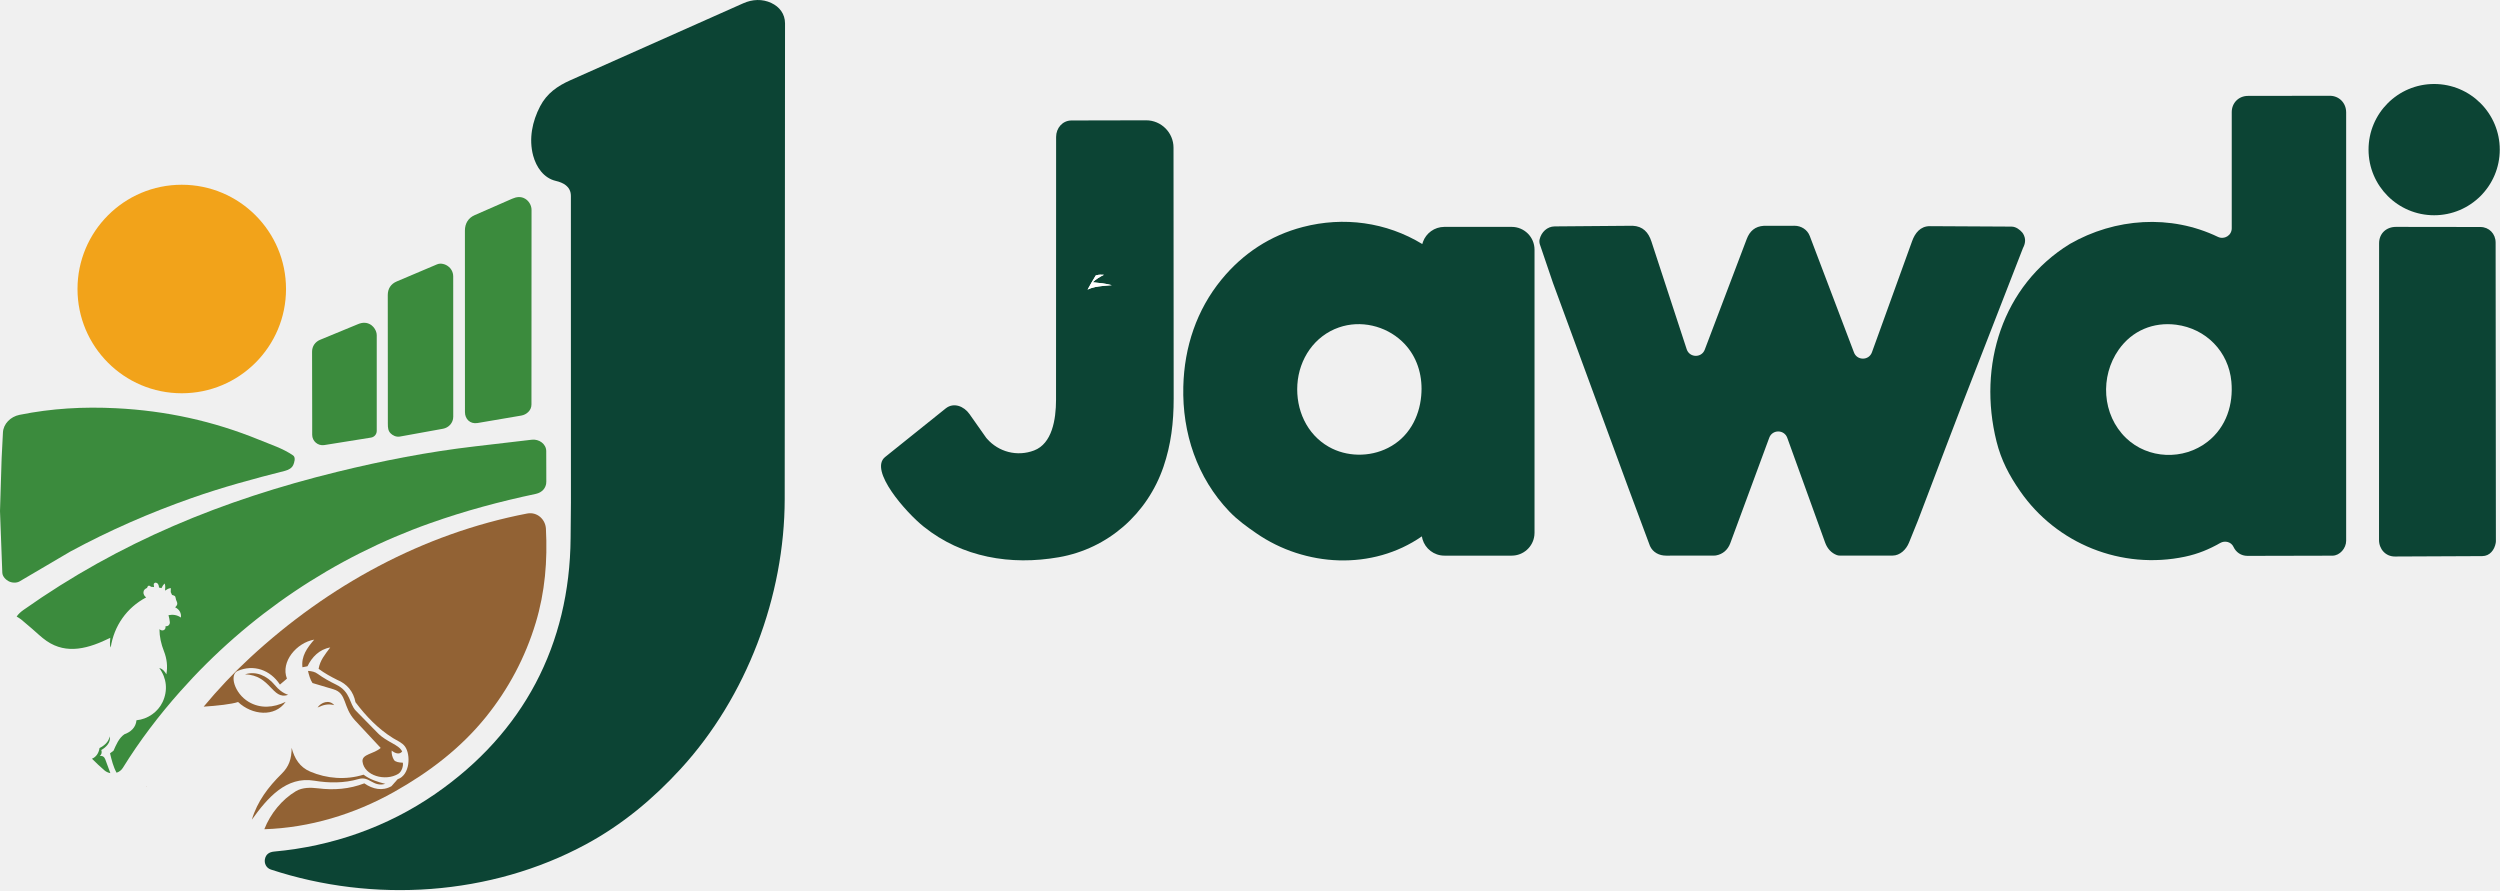
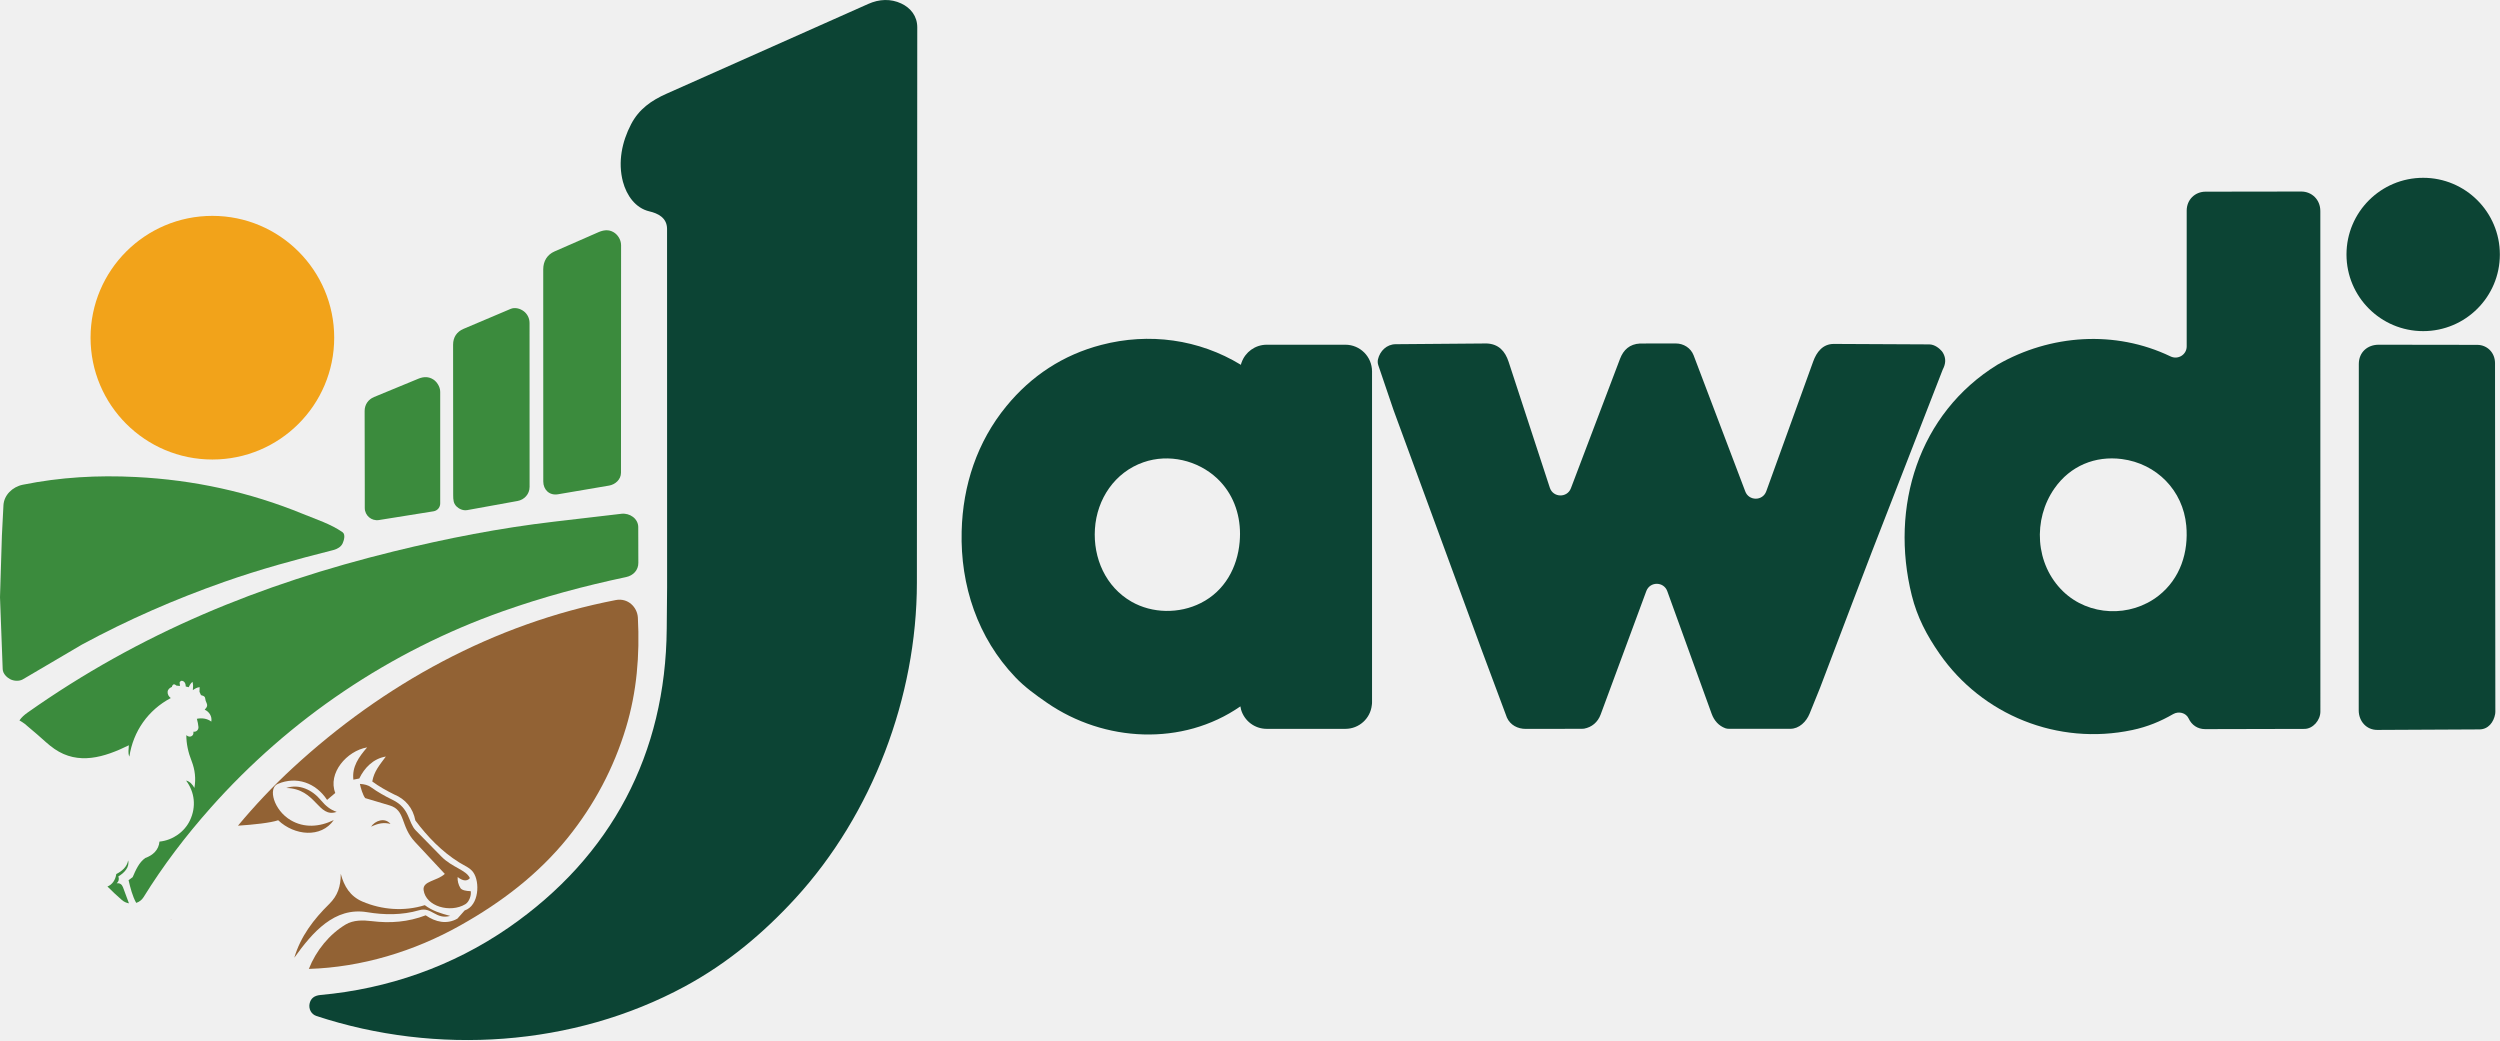
- <svg xmlns="http://www.w3.org/2000/svg" viewBox="0 0 627.75 223.5" role="img" aria-label="Jawdi">
+ <svg xmlns="http://www.w3.org/2000/svg" viewBox="0 0 537.25 223.5" role="img" aria-label="Jawdi">
  <path fill="#0C4434" d="M109.32,199.33C131.46,184.01 143.06,161.9 143.28,135.12L143.36,126.18L143.35,49.2C143.35,46.77 141.34,45.84 139.58,45.43C136.52,44.72 134.65,41.96 133.87,39.06C132.76,34.86 133.64,30.49 135.62,26.7C137.31,23.45 139.97,21.59 143.26,20.13L186.6,0.84C188.95,-0.21 191.42,-0.31 193.68,0.75C195.71,1.7 197.12,3.47 197.12,5.88L197.04,125.26C197.02,149.73 187.48,174.99 170.93,193.05C164,200.61 156.24,207.08 147.16,211.99C123.18,224.95 93.79,226.83 68.01,218.34C66.83,217.95 66.32,216.77 66.52,215.73C66.76,214.54 67.54,213.94 68.9,213.82C83.35,212.51 97.25,207.68 109.32,199.33Z" />
  <path fill="#926234" d="M36.71,197.55C36.77,197.56 36.82,197.57 36.89,197.59C36.82,197.6 36.77,197.6 36.7,197.6C36.7,197.58 36.71,197.57 36.71,197.55Z" />
  <path fill="#926234" d="M72.35,174.47C68.31,175.89 67.98,169.46 61.51,169.34C64.25,168.41 67.08,169.69 68.97,171.98C69.94,173.15 70.97,174.01 72.35,174.47Z" />
  <path fill="#926234" d="M83.92,177.06C82.46,176.69 81.26,176.93 79.74,177.66C80.58,176.38 82.67,175.58 83.92,177.06Z" />
  <path fill="#926234" d="M77.85,193.73C82.06,195.54 86.87,195.9 91.29,194.52C92.94,195.76 94.73,196.3 96.75,196.83C93.61,197.69 92.8,194.81 90.08,195.61C86.35,196.69 82.57,196.64 78.89,196.03C71.88,194.87 67.17,200.34 63.24,205.82C64.61,201.22 67.4,197.56 70.74,194.28C72.56,192.48 73.23,190.55 73.23,187.78C73.94,190.48 75.26,192.61 77.85,193.73Z" />
  <path fill="#926234" d="M98.35,188.47C98.28,189.25 98.5,190.14 98.95,190.85C99.26,191.31 100.17,191.49 101.15,191.51C101.33,192.29 100.88,193.78 100.01,194.31C96.78,196.27 91.48,194.8 91.03,191.26C90.79,189.31 93.91,189.36 95.59,187.8L89.18,180.93C86,177.53 87.23,174.13 83.73,173.08L78.47,171.51C77.93,170.75 77.54,169.39 77.34,168.46C78.35,168.53 79.08,168.71 79.7,169.16C81.21,170.24 82.71,171.08 84.35,171.88C88.15,173.71 87.65,176.72 89.35,178.46L94.86,184.08C97.2,186.45 100.2,186.94 100.98,188.71C100.25,189.59 99.16,189.13 98.35,188.47Z" />
  <path fill="#926234" d="M134.52,156.39C131.9,165.06 127.69,173 122.01,180.04C115.65,187.91 107.74,193.92 98.96,198.85C88.97,204.47 77.68,207.87 66.37,208.22C67.93,204.26 70.8,200.76 74.29,198.67C75.95,197.69 78,197.72 79.87,197.95C83.88,198.45 87.72,198.14 91.48,196.7C93.58,198.16 96.04,198.71 98.3,197.41L99.85,195.66C102.97,194.63 103.18,189.47 101.68,187.43C100.98,186.46 99.69,185.97 98.67,185.33C94.94,183 91.89,179.83 89.26,176.32C88.75,173.66 87.16,171.73 84.67,170.71C83.04,169.89 81.53,169.07 80,167.94C80.38,165.78 81.56,164.41 82.92,162.58C80.21,163.03 78.31,165.01 77.21,167.3L75.94,167.55C75.62,164.76 77.09,162.71 78.9,160.61C74.5,161.37 70.39,166.17 72.05,170.41L70.29,171.9C67.87,168.2 63.68,166.75 59.68,168.47C57.54,169.39 58.84,174.09 62.44,176.24C65.35,177.97 68.66,177.73 71.73,176.23C69,180.15 63.28,179.59 59.78,176.27C58.21,176.82 54.52,177.22 51.14,177.44C54.75,173.11 58.64,168.97 62.89,165.05C82.42,147.02 106.16,134 132.34,128.95C134.91,128.45 136.95,130.44 137.08,132.74C137.5,140.81 136.86,148.63 134.52,156.39Z" />
  <path fill="#F2A31A" d="M71.82,72.57C71.82,87.03 60.1,98.75 45.64,98.75C31.18,98.75 19.46,87.03 19.46,72.57C19.46,58.11 31.18,46.39 45.64,46.39C60.1,46.39 71.82,58.11 71.82,72.57Z" />
  <path fill="#3B8B3D" d="M27.67,194.02C27.68,194.06 27.71,194.1 27.72,194.13C27.16,194.03 26.63,193.8 26.18,193.4C25.11,192.47 24.09,191.52 23.09,190.51C24.13,190.11 24.82,189.08 24.99,187.83C26.16,187.25 27.3,186.31 27.54,184.9C27.9,186.35 26.66,187.64 25.44,188.33C25.61,188.89 25.57,189.34 25.08,189.83C25.77,189.72 26.21,190.08 26.43,190.67L27.67,194.02Z" />
  <path fill="#3B8B3D" d="M137.18,120.95C137.19,122.52 136.1,123.68 134.56,124.01C125.56,125.92 116.79,128.26 108.05,131.36C83.88,139.91 62.24,154.47 45.24,173.63C39.86,179.7 35.08,185.97 30.84,192.82C30.47,193.42 29.9,193.83 29.27,194.03C28.45,192.56 28.02,190.8 27.63,189.15L28.51,188.5C29.15,187.03 29.87,185.31 31.23,184.38C32.82,183.81 34.11,182.69 34.27,180.86C37.13,180.58 39.67,178.75 40.83,176.28C42.19,173.4 41.87,170.26 39.99,167.74C40.85,167.95 41.37,168.62 41.78,169.32C42.13,167.31 41.9,165.4 41.18,163.55C40.46,161.75 40.04,159.86 40.04,157.99C40.44,158.31 40.77,158.37 41.08,158.24C41.5,158.06 41.6,157.74 41.57,157.24C42.18,157.33 42.68,156.86 42.65,156.24C42.61,155.67 42.47,155.11 42.31,154.47C43.39,154.25 44.52,154.4 45.41,155.07C45.61,153.96 44.98,152.96 43.99,152.51C44.23,152.27 44.47,151.95 44.51,151.68C44.57,151.29 44.31,150.96 44.2,150.6C44.13,150.38 44.11,149.99 44.01,149.81C43.89,149.57 43.46,149.46 43.19,149.38L42.87,148.67L42.9,147.67C42.3,147.73 41.95,147.97 41.44,148.31C41.5,147.65 41.55,147.19 41.37,146.52C40.91,146.9 40.75,147.27 40.55,147.68L39.92,147.53C39.92,146.94 39.67,146.34 39.04,146.3C38.88,146.29 38.58,146.55 38.6,146.71L38.68,147.41L37.93,147.34C37.76,147.19 37.53,147.05 37.38,147.06C37.16,147.08 36.97,147.38 36.94,147.62C36.46,147.82 36.06,148.14 36.02,148.69C35.99,149.2 36.25,149.68 36.7,150.01C31.83,152.59 28.63,157.14 27.8,162.59C27.45,161.8 27.67,161.01 27.69,160.16C22.41,162.76 16.83,164.48 11.7,160.94C10.36,160.02 9.25,158.9 8.02,157.85L5.3,155.54C4.94,155.27 4.56,155.03 4.18,154.82C4.61,154.17 5.23,153.63 5.89,153.16C30.14,136.04 55.87,125.56 84.63,118.49C96.1,115.68 107.4,113.47 119.12,112.1L133.56,110.41C135.33,110.21 137.15,111.45 137.16,113.27L137.18,120.95Z" />
  <path fill="#3B8B3D" d="M17.61,138.52L4.91,145.99C4.13,146.44 2.98,146.37 2.19,145.96C1.57,145.64 0.62,144.84 0.58,143.81L0,128.33L0.41,115.07L0.74,108.6C0.85,106.41 2.65,104.63 4.89,104.17C12.97,102.54 20.95,102.09 29.2,102.51C41.66,103.13 53.59,105.73 65.12,110.45C68.07,111.67 71,112.57 73.6,114.36C74.33,114.87 73.88,116.22 73.63,116.77C73.3,117.5 72.54,117.97 71.62,118.21C63.66,120.23 55.94,122.31 48.14,125.06C37.58,128.78 27.57,133.14 17.61,138.52Z" />
  <path fill="#3B8B3D" d="M119.92,106.22C118.02,106.54 116.75,105.19 116.75,103.48L116.74,57.89C116.74,56.1 117.61,54.71 119.18,54.03L128.58,49.91C129.64,49.45 130.78,49.24 131.89,49.92C132.63,50.36 133.47,51.39 133.47,52.71L133.45,101.58C133.45,103.08 132.18,104.13 130.9,104.35L119.92,106.22Z" />
  <path fill="#3B8B3D" d="M100.42,109.62C99.42,109.8 98.55,109.28 98.09,108.82C97.45,108.17 97.39,107.43 97.39,106.42L97.37,74.07C97.37,72.47 98.17,71.28 99.62,70.67L109.74,66.38C110.66,65.99 111.79,66.3 112.56,66.89C113.18,67.35 113.8,68.24 113.8,69.4L113.81,104.63C113.81,106.2 112.66,107.4 111.23,107.66L100.42,109.62Z" />
  <path fill="#3B8B3D" d="M94.6,84.2C94.6,83.04 93.82,82.03 93.18,81.59C92.14,80.89 91.03,80.93 89.95,81.37L80.38,85.32C79.14,85.84 78.36,86.94 78.36,88.31L78.39,104.98L78.39,109.17C78.39,110.78 79.83,112.01 81.42,111.76L93.16,109.88C93.99,109.75 94.6,109.04 94.6,108.2L94.6,84.2Z" />
-   <path fill="#0C4434" d="M623.28,139.64L601.36,139.74C598.99,139.75 597.36,137.83 597.37,135.56L597.39,61.1C597.39,58.56 599.27,56.96 601.65,56.97L622.83,57C624.98,57 626.65,58.68 626.65,60.91L626.72,135.9C626.72,136.04 626.71,136.19 626.68,136.33C626.37,138.05 625.22,139.63 623.28,139.64Z" />
-   <path fill="#0C4434" d="M627.69,37.57C627.69,46.67 620.31,54.05 611.21,54.05C602.11,54.05 594.74,46.67 594.74,37.57C594.74,28.47 602.11,21.09 611.21,21.09C620.31,21.09 627.69,28.47 627.69,37.57Z" />
-   <path fill="#0C4434" d="M508.02,58.71C507.95,58.59 507.87,58.47 507.78,58.37C507.25,57.76 506.26,56.91 505.1,56.9L484.58,56.79C482.19,56.78 480.85,58.55 480.13,60.55L470.04,88.47C469.27,90.59 466.26,90.58 465.51,88.44L454.43,59.25C453.81,57.63 452.25,56.69 450.6,56.69L442.91,56.7C440.69,56.83 439.35,58.05 438.61,60L428.06,87.81C427.26,89.92 424.24,89.85 423.53,87.7L414.67,60.63C413.93,58.35 412.54,56.81 409.96,56.69L390.38,56.85C388.48,56.87 387.02,58.31 386.6,60.09C386.5,60.52 386.53,60.97 386.67,61.39L389.94,71.01L408.87,122.5L414.31,137.1C415.03,138.69 416.61,139.53 418.39,139.52L430.44,139.51C430.59,139.51 430.74,139.5 430.89,139.47C432.56,139.17 433.84,138.09 434.46,136.44L444.26,109.91C445.04,107.81 448.01,107.82 448.78,109.93L458.31,136.3C458.85,137.76 459.85,138.87 461.25,139.39C461.5,139.48 461.76,139.51 462.02,139.51L475.21,139.51C477.11,139.51 478.66,137.97 479.35,136.25L481.6,130.69L488.69,112.03L492.73,101.47L507.97,62.28C508.62,61.06 508.71,59.9 508.02,58.71Z" />
-   <path fill="#0C4434" d="M554.33,110.91C548.26,115.66 539.34,115.29 533.84,109.98C527.79,104.14 527.29,94.52 532,87.81C535.39,82.99 540.73,80.8 546.45,81.54C553.91,82.51 559.61,88.26 560.3,95.83C560.82,101.49 559.07,107.21 554.33,110.91ZM589.12,28.23C589.12,25.8 587.3,24.04 585,24.05L564.46,24.08C562.16,24.08 560.39,25.82 560.39,28.15L560.39,57.33C560.39,59.11 558.52,60.25 556.92,59.48C545.03,53.77 531.12,54.73 519.73,61.26C502.71,71.75 496.59,91.86 501.32,110.83C502.49,115.55 504.52,119.4 507.27,123.35C516.42,136.55 532.71,143.15 548.67,139.78C551.96,139.08 554.78,137.9 557.48,136.35C558.67,135.66 560.25,136.06 560.82,137.3C561.45,138.66 562.71,139.58 564.37,139.58L585.69,139.53C587.5,139.52 589.12,137.69 589.12,135.79L589.12,28.23Z" />
-   <path fill="#0C4434" d="M231.94,132.24C227.52,128.71 218.1,118.08 222.26,114.75L237.46,102.56C239.47,100.95 242.06,102.01 243.43,103.96L247.62,109.91C247.68,109.99 247.74,110.07 247.81,110.14C250.75,113.51 255.43,114.72 259.66,113.11C264.15,111.4 265.17,105.41 265.17,100.36L265.19,34.38C265.19,32.15 266.81,30.25 269.06,30.25L287.78,30.21C291.57,30.2 294.67,33.3 294.67,37.08L294.71,100.05C294.71,106.07 294.06,111.6 292.15,117.2C288.12,129 278.22,137.77 265.89,139.92C253.77,142.04 241.58,139.97 231.94,132.24Z" />
-   <path fill="#0C4434" d="M348.55,112.46C343.88,114.84 338.09,114.73 333.63,112.18C328.08,109.01 325.36,102.82 325.77,96.54C326.19,90.11 330.06,84.35 336.2,82.22C341.66,80.32 347.86,81.79 352.02,85.69C355.38,88.84 356.95,93.13 356.95,97.62C356.95,98.2 356.92,98.78 356.87,99.38C356.39,104.81 353.68,109.87 348.55,112.46ZM379.59,56.97L362.69,56.97L362.66,56.97C360.19,56.98 358.09,58.55 357.3,60.75C357.23,60.92 357.17,61.1 357.14,61.28C348.09,55.77 337.4,54.33 327.14,57C318.95,59.13 312.09,63.65 306.74,70.17C300.47,77.81 297.37,87.16 297.13,97.06C296.83,108.71 300.59,119.97 308.67,128.42C310.72,130.56 313.03,132.23 315.46,133.9C327.77,142.4 344.6,143.3 357.03,134.68C357.06,134.92 357.12,135.17 357.19,135.4C357.88,137.77 360.07,139.52 362.69,139.52L379.59,139.52C382.53,139.52 384.96,137.3 385.28,134.44C385.31,134.23 385.32,134.01 385.32,133.78L385.32,62.7C385.32,59.53 382.75,56.97 379.59,56.97Z" />
-   <path fill="#FFFFFF" d="M279.17,71.61C279.08,71.63 279.01,71.63 278.9,71.63L278.89,71.63C276.94,71.79 274.71,71.9 273.09,72.72C273.64,71.7 274.34,70.5 275.14,69.18L275.38,69.11C275.93,68.93 276.6,68.96 277.21,69C276.18,69.51 275.25,70.07 274.36,70.88C276.06,71.04 277.46,71.17 278.92,71.55C279.01,71.57 279.08,71.58 279.17,71.61Z" />
-   <path fill="#FFFFFF" d="M278.92,71.55C277.46,71.17 276.06,71.04 274.36,70.88C275.25,70.07 276.18,69.51 277.21,69C276.6,68.96 275.93,68.93 275.38,69.11L275.14,69.18C274.34,70.5 273.64,71.7 273.09,72.72C274.71,71.9 276.94,71.79 278.89,71.63L278.9,71.63C279,71.63 279.08,71.63 279.17,71.61C279.08,71.58 279,71.57 278.92,71.55Z" />
+   <path fill="#0C4434" d="M532.81,156.75L510.88,156.86C508.52,156.87 506.89,154.95 506.89,152.67L506.91,78.22C506.91,75.67 508.8,74.08 511.18,74.08L532.36,74.11C534.51,74.12 536.17,75.79 536.18,78.02L536.25,153.01C536.25,153.16 536.24,153.31 536.21,153.45C535.9,155.17 534.75,156.75 532.81,156.75Z" />
+   <path fill="#0C4434" d="M537.22,54.69C537.22,63.79 529.84,71.16 520.74,71.16C511.64,71.16 504.26,63.79 504.26,54.69C504.26,45.59 511.64,38.21 520.74,38.21C529.84,38.21 537.22,45.59 537.22,54.69Z" />
+   <path fill="#0C4434" d="M417.55,75.83C417.48,75.7 417.4,75.59 417.31,75.48C416.78,74.87 415.78,74.03 414.62,74.01L394.1,73.91C391.72,73.9 390.38,75.67 389.66,77.67L379.57,105.58C378.8,107.71 375.79,107.69 375.04,105.56L363.96,76.36C363.34,74.75 361.78,73.81 360.13,73.81L352.44,73.82C350.22,73.94 348.88,75.17 348.14,77.12L337.59,104.92C336.79,107.04 333.77,106.97 333.06,104.82L324.2,77.75C323.45,75.47 322.07,73.92 319.49,73.81L299.91,73.97C298,73.99 296.55,75.43 296.13,77.21C296.03,77.64 296.06,78.09 296.2,78.5L299.47,88.12L318.39,139.62L323.84,154.22C324.56,155.81 326.14,156.65 327.92,156.64L339.97,156.62C340.12,156.62 340.27,156.61 340.42,156.59C342.09,156.28 343.37,155.2 343.98,153.55L353.79,127.03C354.57,124.93 357.54,124.94 358.3,127.05L367.84,153.41C368.38,154.88 369.37,155.98 370.78,156.5C371.02,156.59 371.29,156.62 371.55,156.62L384.74,156.62C386.64,156.62 388.18,155.09 388.88,153.37L391.13,147.81L398.22,129.15L402.26,118.59L417.5,79.4C418.15,78.17 418.23,77.02 417.55,75.83Z" />
+   <path fill="#0C4434" d="M463.86,128.03C457.79,132.77 448.87,132.41 443.37,127.1C437.32,121.26 436.81,111.63 441.53,104.92C444.92,100.1 450.26,97.91 455.98,98.65C463.44,99.62 469.14,105.38 469.83,112.95C470.35,118.6 468.59,124.33 463.86,128.03ZM498.64,45.35C498.64,42.92 496.83,41.16 494.53,41.16L473.98,41.19C471.69,41.19 469.92,42.93 469.92,45.27L469.92,74.44C469.92,76.23 468.05,77.37 466.44,76.59C454.56,70.89 440.64,71.85 429.26,78.37C412.23,88.86 406.12,108.98 410.84,127.95C412.02,132.67 414.05,136.51 416.79,140.46C425.95,153.67 442.24,160.27 458.2,156.89C461.49,156.2 464.31,155.02 467.01,153.46C468.2,152.78 469.78,153.17 470.35,154.42C470.98,155.78 472.24,156.69 473.9,156.69L495.22,156.64C497.03,156.64 498.65,154.8 498.65,152.91L498.64,45.35Z" />
+   <path fill="#0C4434" d="M258.08,129.58C253.41,131.95 247.61,131.85 243.16,129.3C237.61,126.12 234.89,119.94 235.3,113.66C235.71,107.22 239.59,101.47 245.73,99.34C251.18,97.44 257.38,98.91 261.55,102.8C264.91,105.96 266.48,110.25 266.48,114.74C266.48,115.32 266.45,115.9 266.4,116.49C265.92,121.93 263.21,126.99 258.08,129.58ZM289.12,74.08L272.22,74.08L272.19,74.08C269.71,74.1 267.62,75.67 266.83,77.86C266.76,78.04 266.7,78.21 266.67,78.4C257.62,72.89 246.93,71.44 236.67,74.12C228.48,76.25 221.62,80.76 216.27,87.29C210,94.93 206.9,104.28 206.66,114.18C206.36,125.82 210.11,137.08 218.2,145.54C220.24,147.68 222.56,149.34 224.99,151.02C237.3,159.52 254.13,160.42 266.56,151.8C266.59,152.04 266.64,152.28 266.71,152.52C267.41,154.89 269.6,156.63 272.22,156.63L289.12,156.63C292.06,156.63 294.49,154.41 294.8,151.55C294.84,151.34 294.85,151.12 294.85,150.9L294.85,79.82C294.85,76.64 292.28,74.08 289.12,74.08Z" />
</svg>
